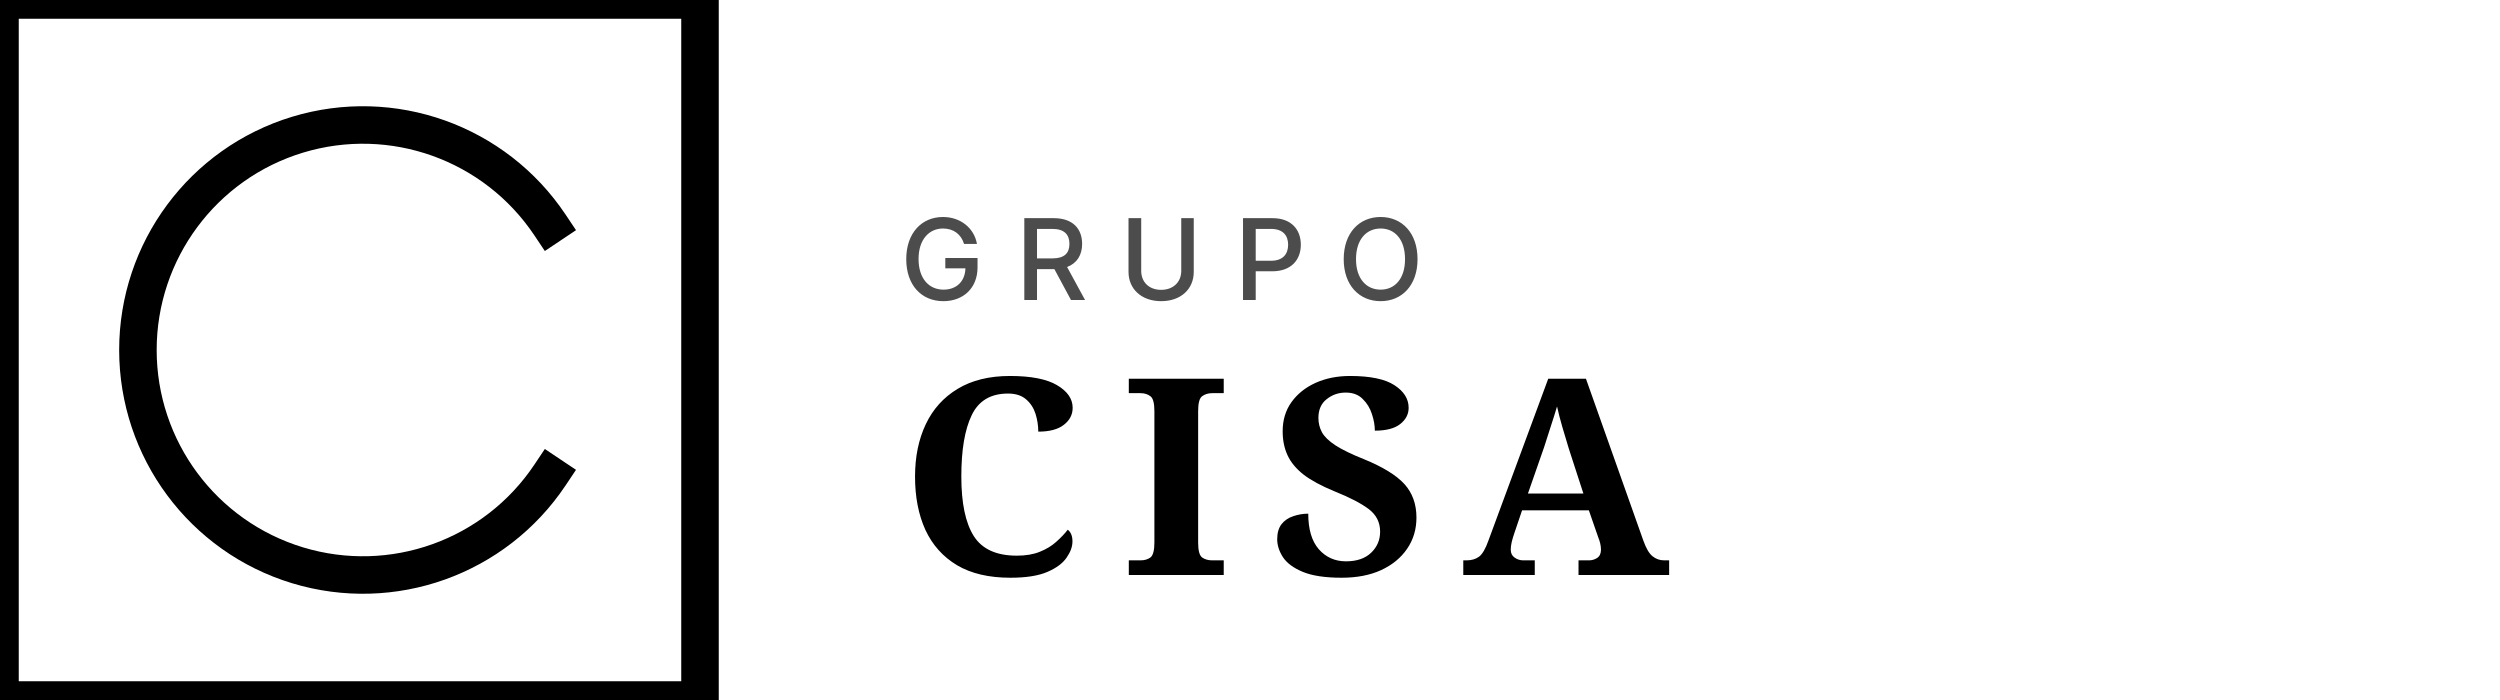
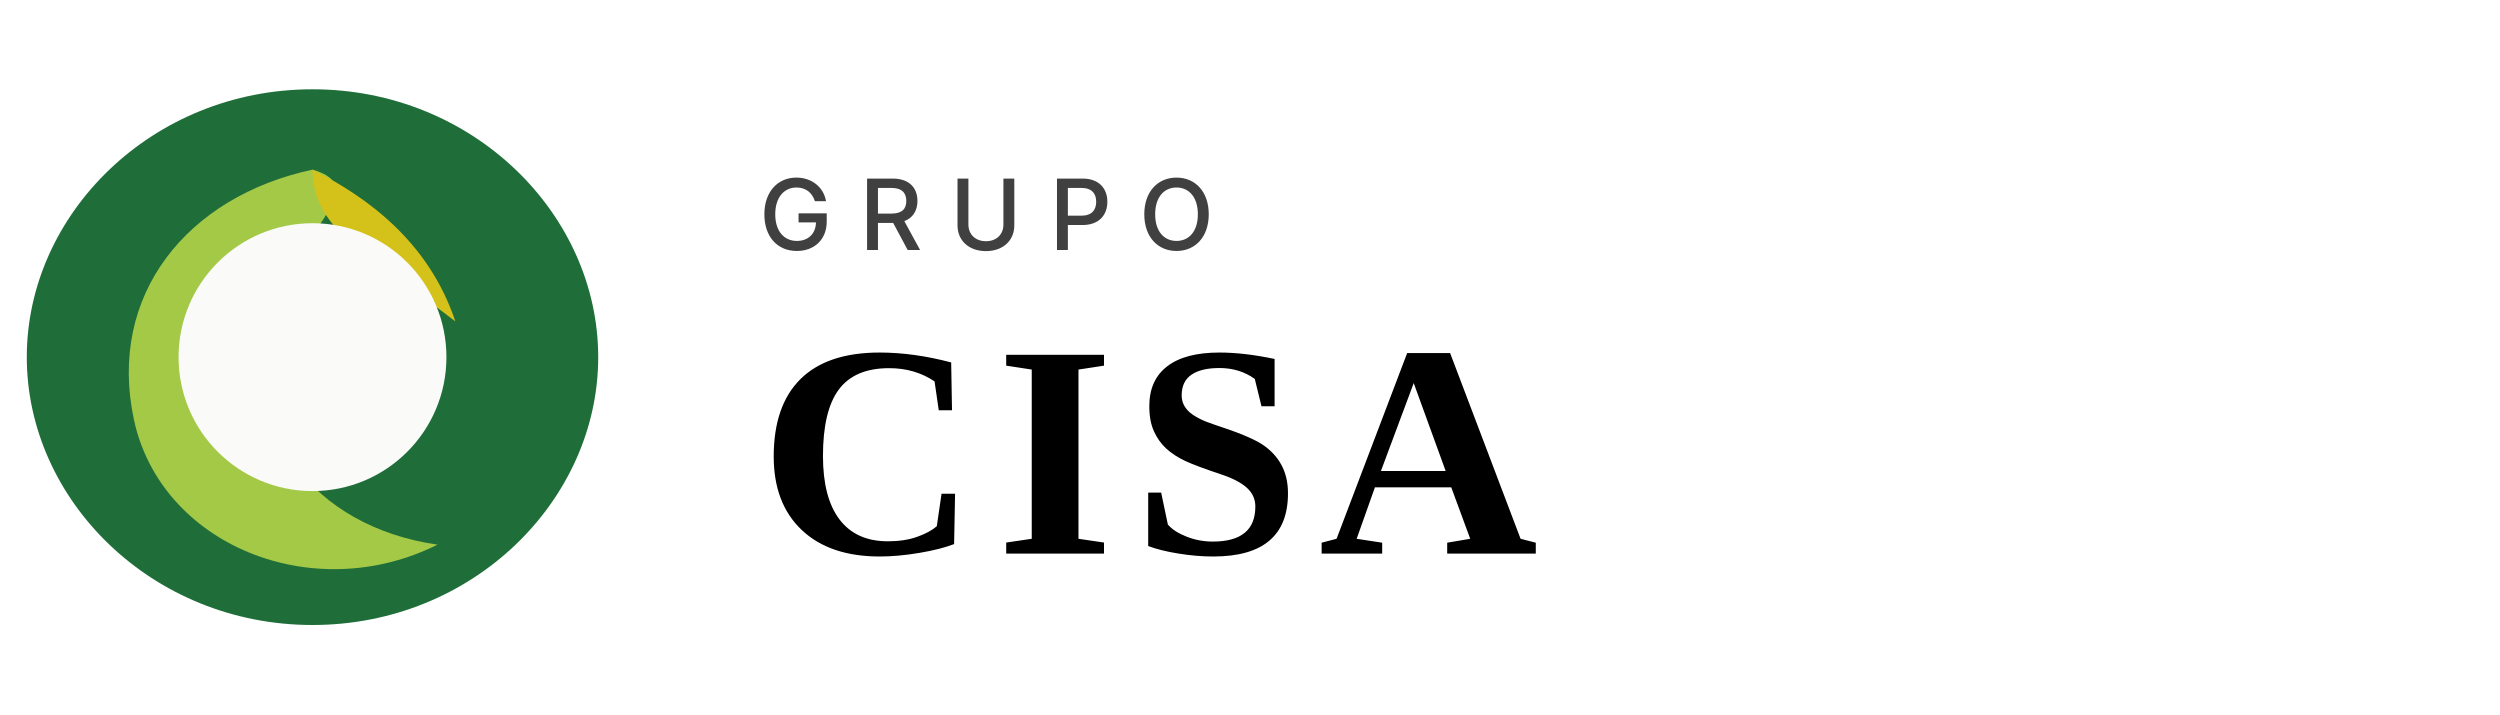
- <svg xmlns="http://www.w3.org/2000/svg" viewBox="0 0 200 56" fill="none" aria-label="Grupo CISA">
-   <g transform="translate(0, 0)">
-     <rect x="0" y="0" width="56" height="56" stroke="currentColor" stroke-width="3" fill="none" />
-     <path d="M 44 18 A 18 18 0 1 0 44 38" stroke="currentColor" stroke-width="3" fill="none" stroke-linecap="square" />
+ <svg xmlns="http://www.w3.org/2000/svg" viewBox="0 0 280 80" fill="none">
+   <g transform="translate(0, 5)">
+     <path d="M 35 5              C 53 5, 67 19, 67 35              C 67 51, 53 65, 35 65              C 17 65, 3 51, 3 35              C 3 19, 17 5, 35 5              Z" fill="#1f6e3a" />
+     <path d="M 35 14              C 21 17, 12 28, 15 42              C 18 56, 35 63, 49 56              C 35 54, 27 43, 30 31              C 33 21, 42 16, 35 14 Z" fill="#a3c947" />
+     <path d="M 35 14 C 41 17, 48 22, 51 31 C 42 24, 35 21, 35 14 Z" fill="#d4c11a" />
+     <ellipse cx="35" cy="35" rx="15" ry="15" fill="#fafaf9" />
  </g>
-   <text x="72" y="24" font-family="'Inter', sans-serif" font-size="9" font-weight="500" letter-spacing="2.5" fill="currentColor" fill-opacity="0.7">GRUPO</text>
-   <text x="72" y="46" font-family="'Fraunces', 'Cormorant Garamond', serif" font-size="22" font-weight="600" letter-spacing="3" fill="currentColor">CISA</text>
+   <text x="85" y="28" font-family="'Inter', 'Helvetica Neue', sans-serif" font-size="11" font-weight="500" letter-spacing="3" fill="currentColor" fill-opacity="0.75">GRUPO</text>
+   <text x="85" y="62" font-family="'Cormorant Garamond', 'Times New Roman', Georgia, serif" font-size="34" font-weight="600" letter-spacing="2" fill="currentColor">CISA</text>
</svg>
